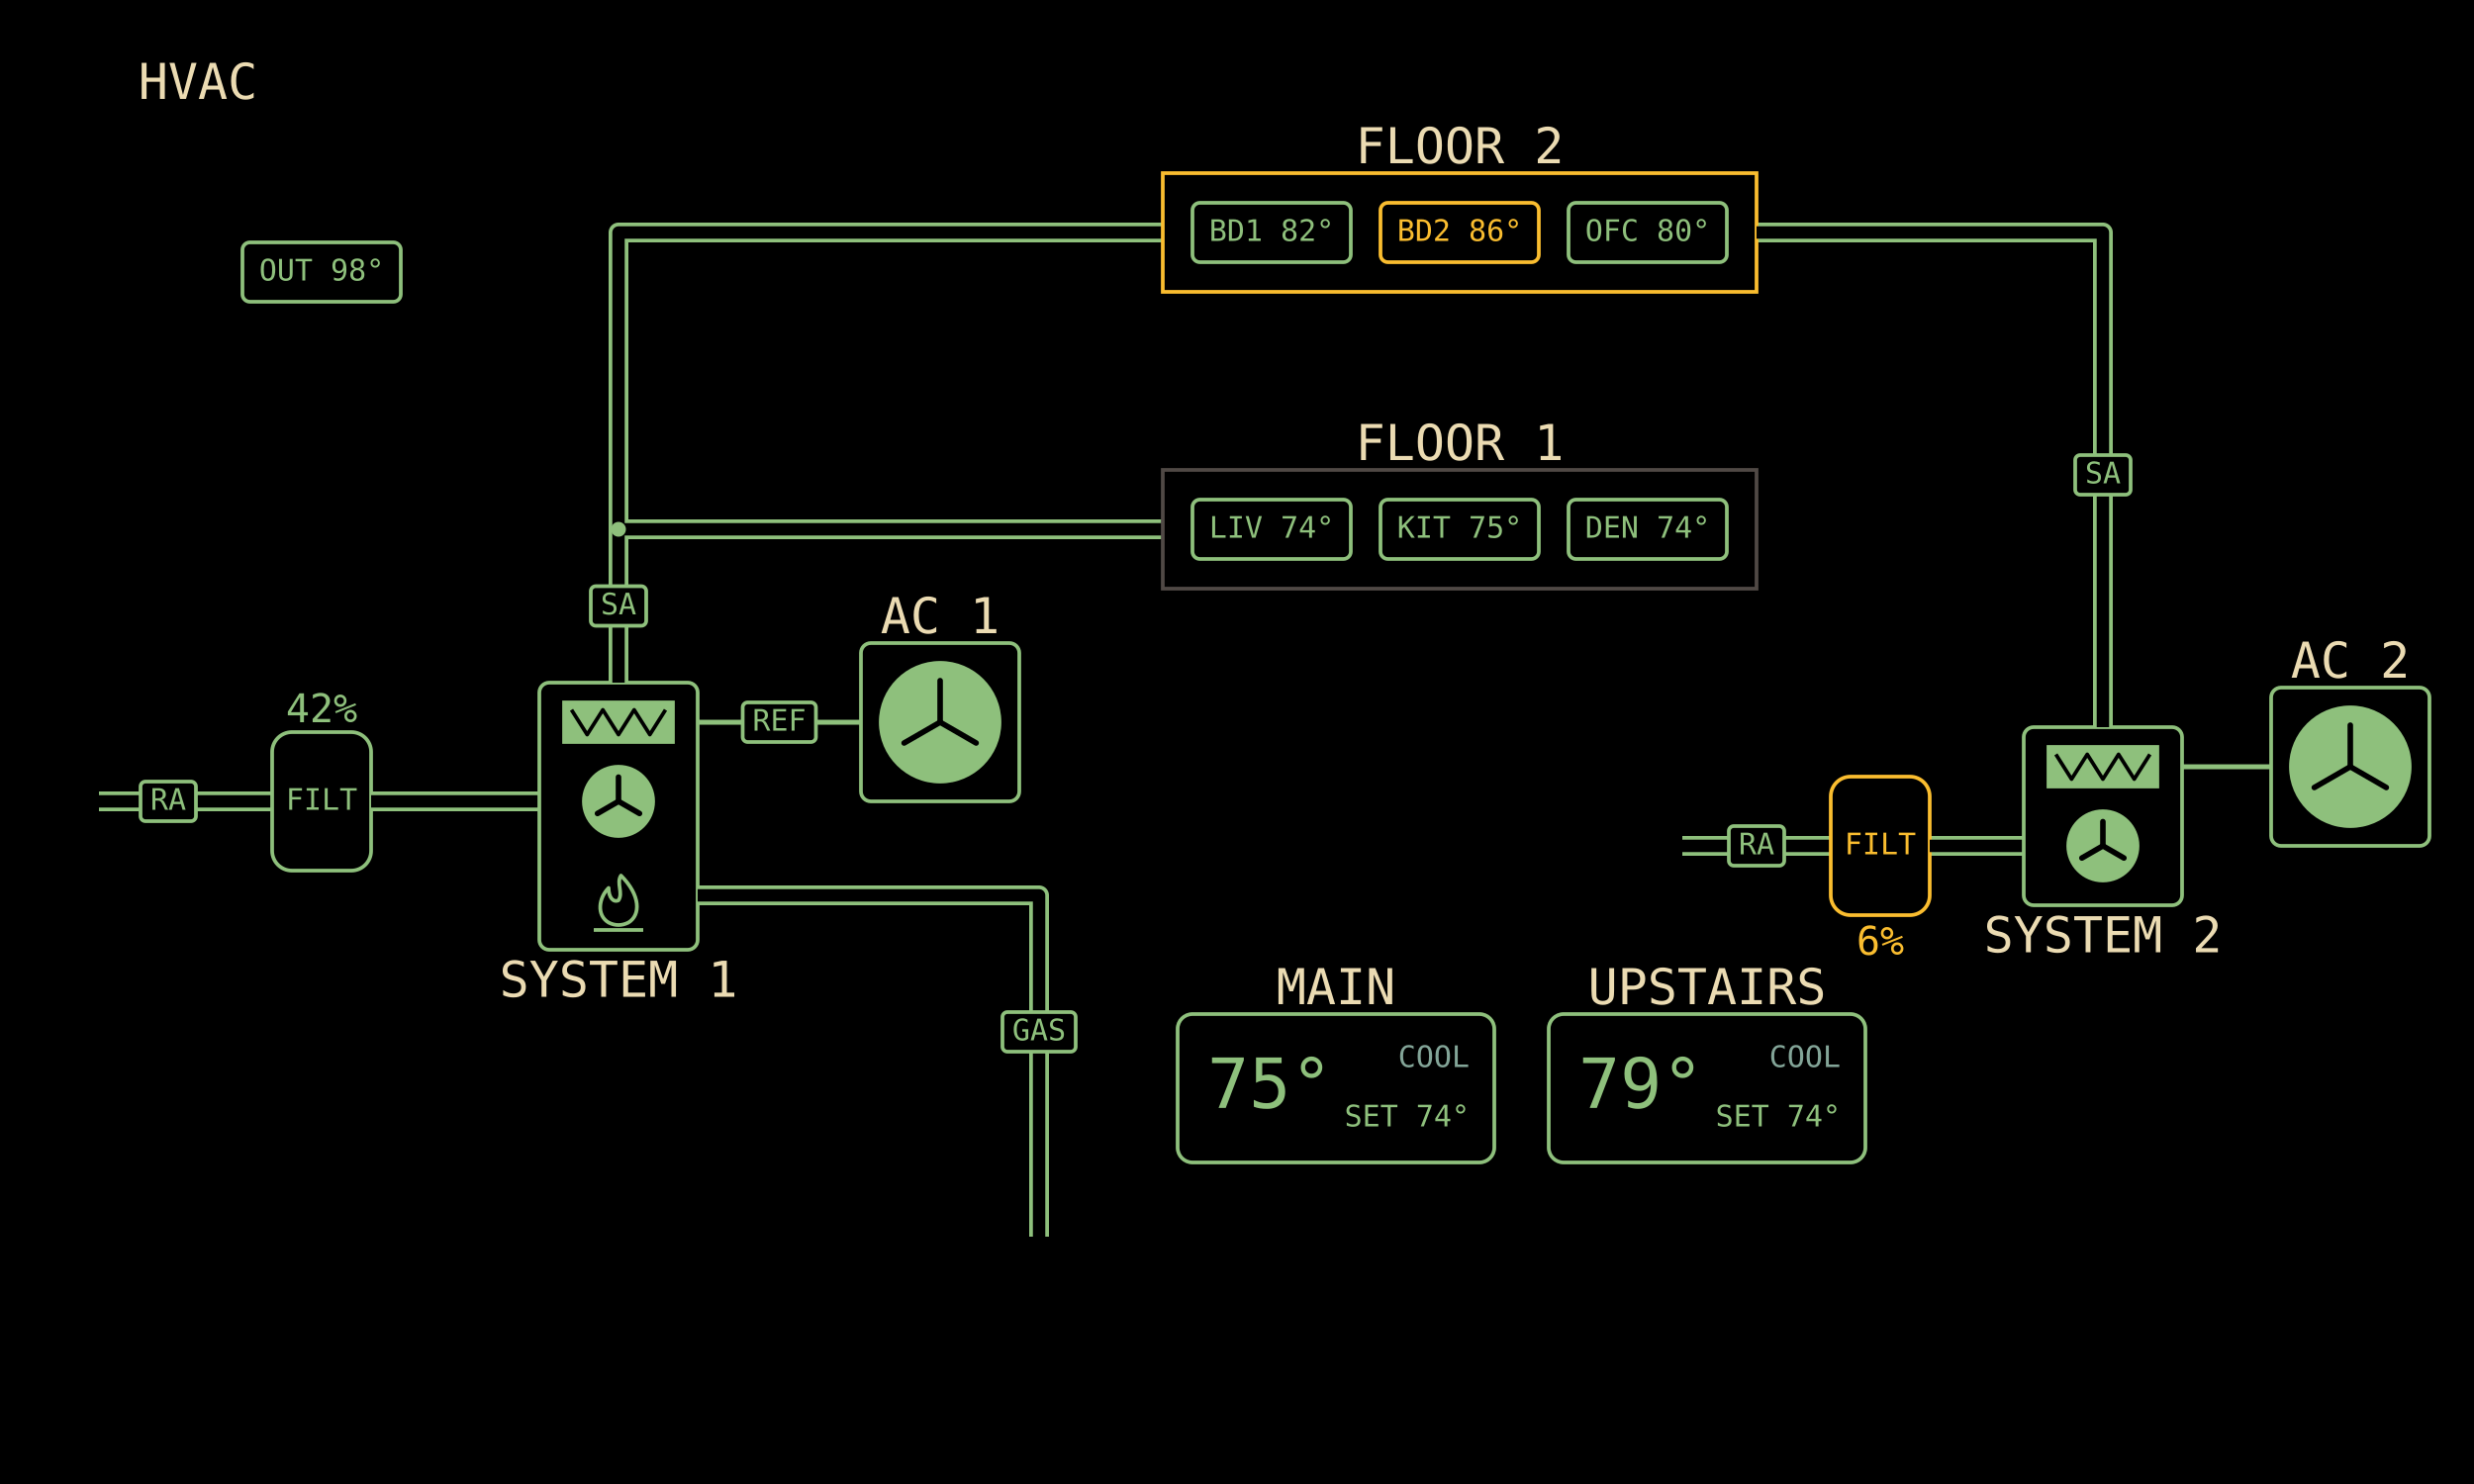
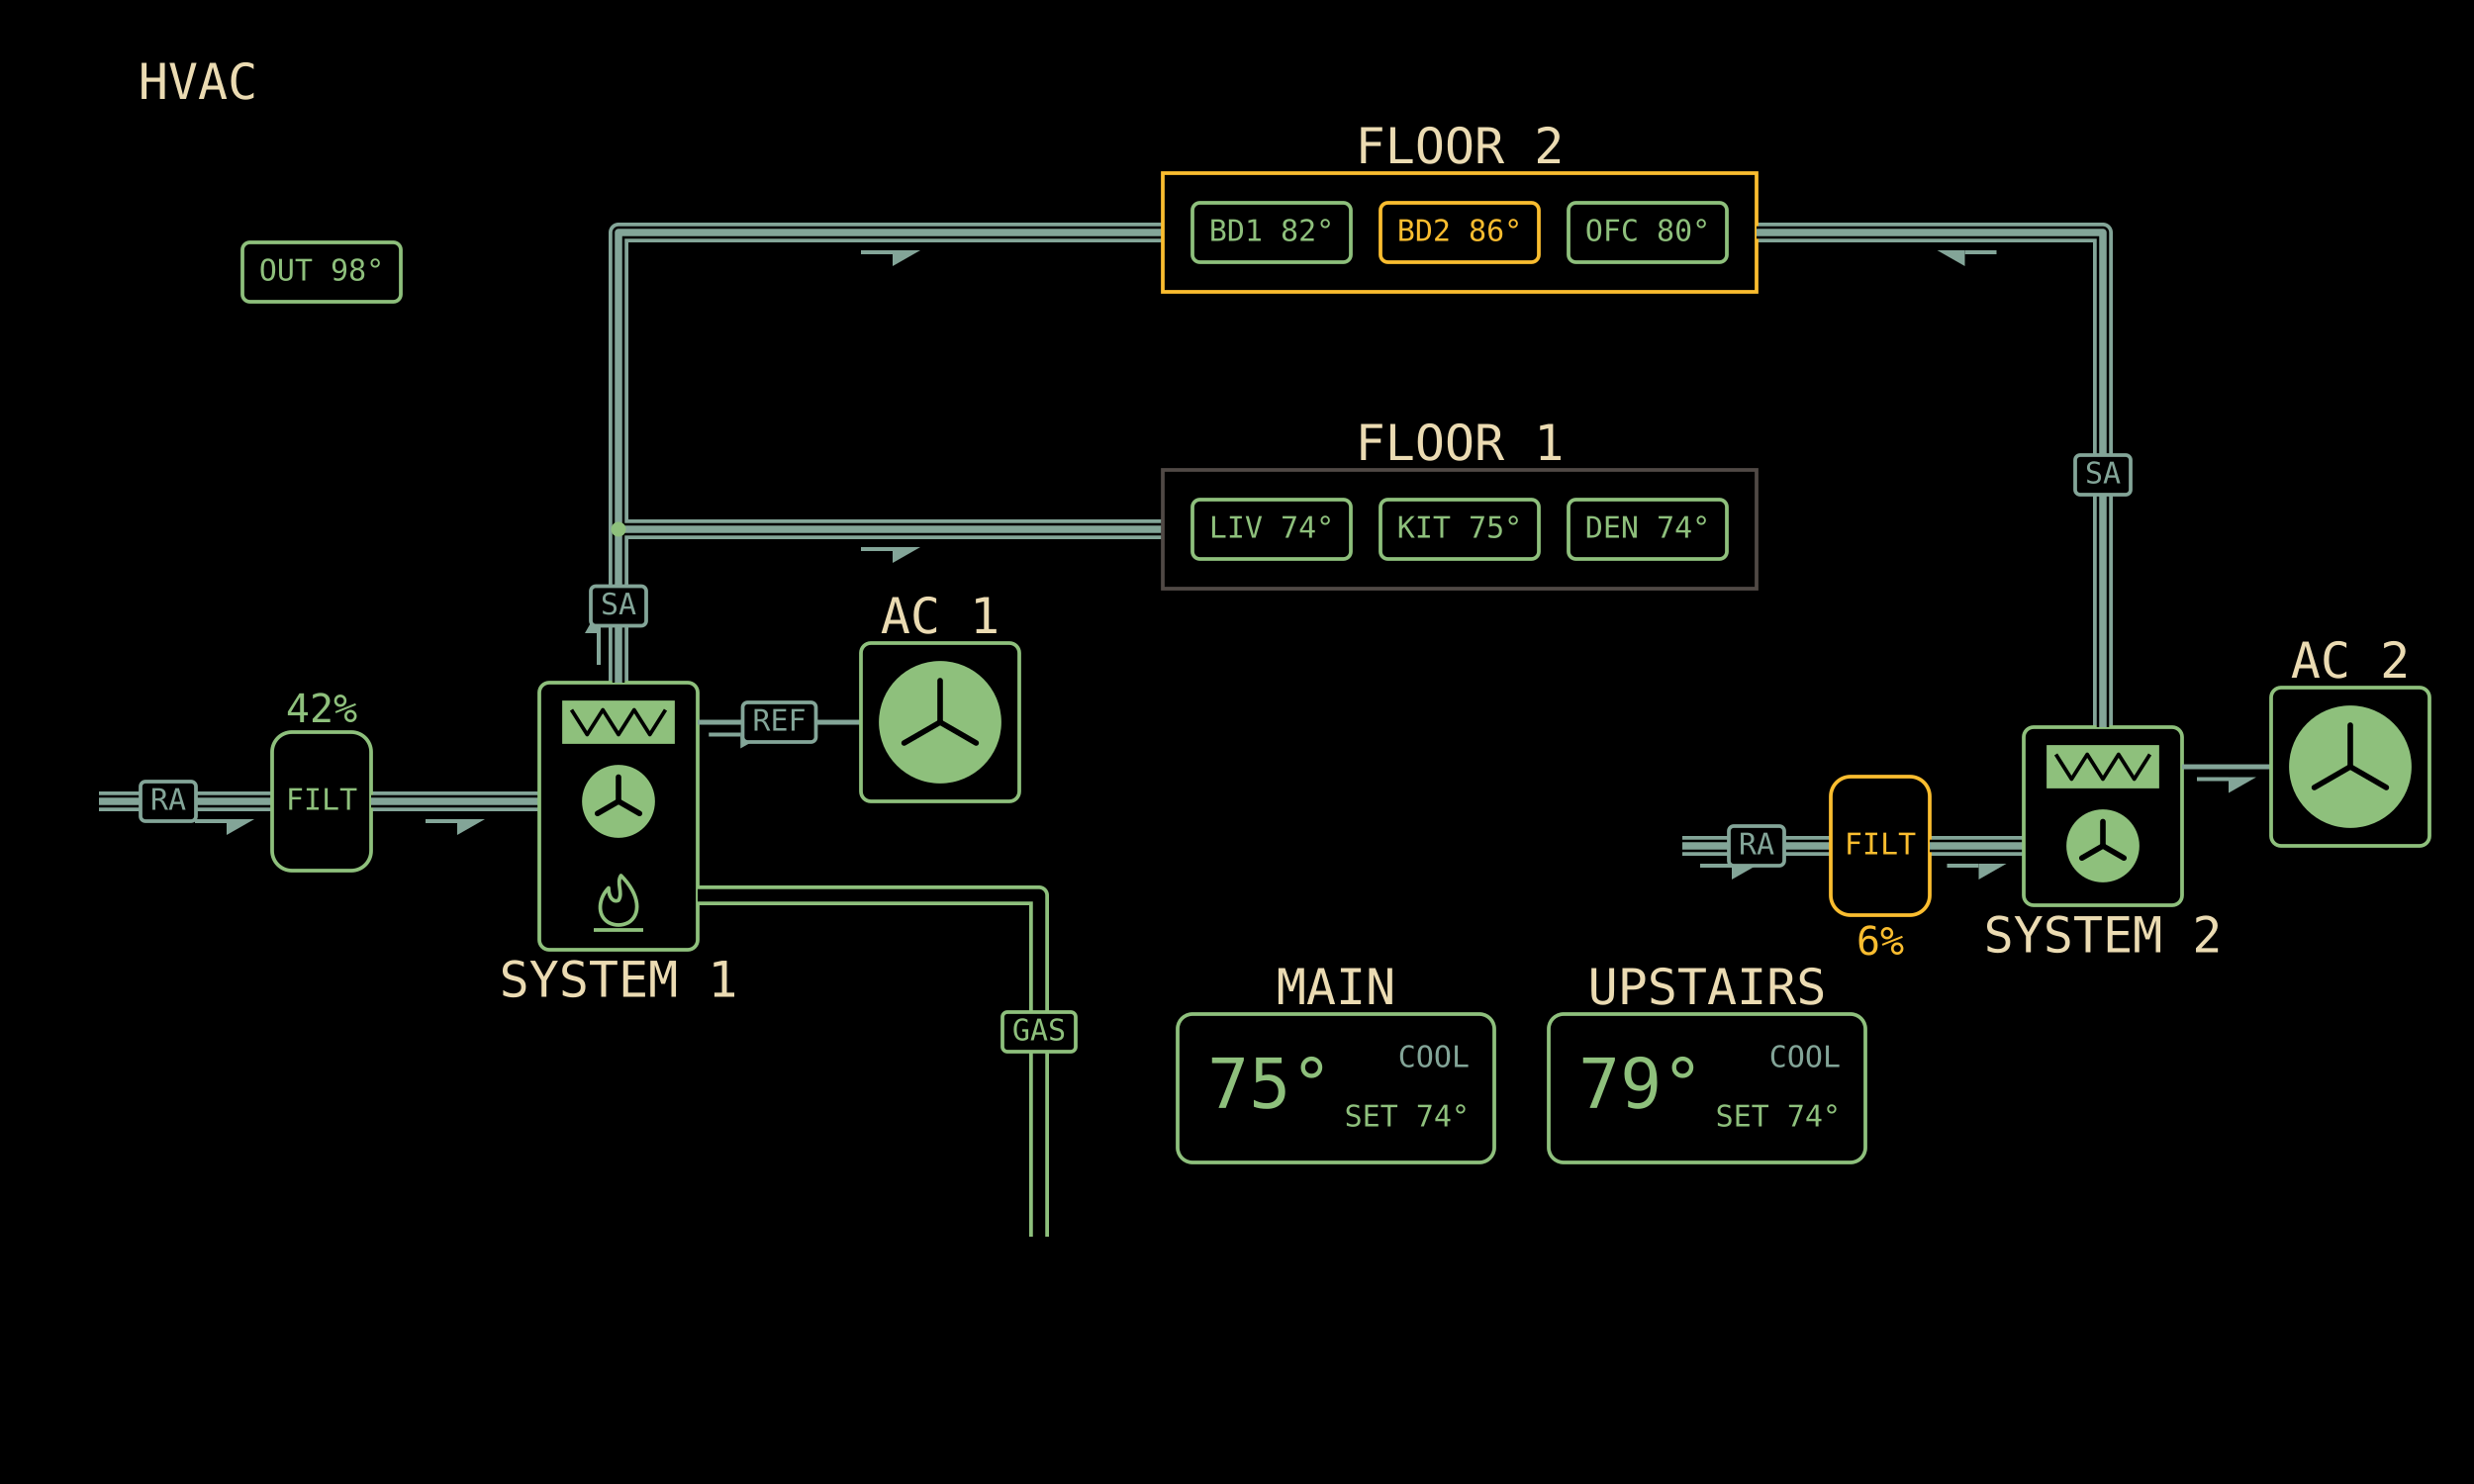
<svg xmlns="http://www.w3.org/2000/svg" viewBox="0 0 1000 600" width="1280" height="768" data-page="hvac" data-theme="mirror">
  <rect x="0" y="0" width="1000" height="600" fill="#000000" />
  <g id="casings">
    <g data-for="return_1">
-       <polyline points="40,324 110,324" fill="none" stroke="#8ec07c" stroke-width="8" stroke-linejoin="round" />
+       <polyline points="40,324 110,324" fill="none" stroke="#83a598" stroke-width="8" stroke-linejoin="round" />
    </g>
    <g data-for="to_furnace">
-       <polyline points="150,324 218,324" fill="none" stroke="#8ec07c" stroke-width="8" stroke-linejoin="round" />
+       <polyline points="150,324 218,324" fill="none" stroke="#83a598" stroke-width="8" stroke-linejoin="round" />
    </g>
    <g data-for="gas">
      <polyline points="420,500 420,362 282,362" fill="none" stroke="#8ec07c" stroke-width="8" stroke-linejoin="round" />
    </g>
    <g data-for="supply_1">
-       <polyline points="250,276 250,214" fill="none" stroke="#8ec07c" stroke-width="8" stroke-linejoin="round" />
+       <polyline points="250,276 250,214" fill="none" stroke="#83a598" stroke-width="8" stroke-linejoin="round" />
    </g>
    <g data-for="to_floor_2">
-       <polyline points="250,214 250,94 470,94" fill="none" stroke="#8ec07c" stroke-width="8" stroke-linejoin="round" />
+       <polyline points="250,214 250,94 470,94" fill="none" stroke="#83a598" stroke-width="8" stroke-linejoin="round" />
    </g>
    <g data-for="to_floor_1">
-       <polyline points="250,214 470,214" fill="none" stroke="#8ec07c" stroke-width="8" stroke-linejoin="round" />
+       <polyline points="250,214 470,214" fill="none" stroke="#83a598" stroke-width="8" stroke-linejoin="round" />
    </g>
    <g data-for="return_2">
-       <polyline points="680,342 740,342" fill="none" stroke="#8ec07c" stroke-width="8" stroke-linejoin="round" />
+       <polyline points="680,342 740,342" fill="none" stroke="#83a598" stroke-width="8" stroke-linejoin="round" />
    </g>
    <g data-for="to_air_handler">
-       <polyline points="780,342 818,342" fill="none" stroke="#8ec07c" stroke-width="8" stroke-linejoin="round" />
+       <polyline points="780,342 818,342" fill="none" stroke="#83a598" stroke-width="8" stroke-linejoin="round" />
    </g>
    <g data-for="supply_2">
-       <polyline points="850,294 850,94 710,94" fill="none" stroke="#8ec07c" stroke-width="8" stroke-linejoin="round" />
+       <polyline points="850,294 850,94 710,94" fill="none" stroke="#83a598" stroke-width="8" stroke-linejoin="round" />
    </g>
  </g>
  <g id="title">
    <text x="80" y="40" text-anchor="middle" font-family="DejaVu Sans Mono, monospace" font-size="20" fill="#ebdbb2">HVAC</text>
  </g>
  <g id="outdoor">
    <rect x="98" y="98" width="64" height="24" rx="3" fill="none" stroke="#8ec07c" stroke-width="1.5" />
    <text x="130" y="110" text-anchor="middle" dominant-baseline="middle" font-family="DejaVu Sans Mono, monospace" font-size="12" fill="#8ec07c">OUT 98°</text>
  </g>
  <g id="return_1">
    <polyline points="40,324 110,324" fill="none" stroke="#000000" stroke-width="5" stroke-linejoin="round" />
-     <rect x="56.8" y="316" width="22.4" height="16" rx="2" fill="#000000" stroke="#8ec07c" stroke-width="1.5" />
-     <text x="68" y="324" text-anchor="middle" dominant-baseline="middle" font-family="DejaVu Sans Mono, monospace" font-size="12" fill="#8ec07c">RA</text>
+     <polyline points="40,324 110,324" fill="none" stroke="#83a598" stroke-width="3" stroke-linejoin="round" />
+     <line x1="78.8" y1="332" x2="91.6" y2="332" stroke="#83a598" stroke-width="1.6" />
+     <polygon points="102.8,331.2 91.6,331.2 91.6,337.6" fill="#83a598" />
+     <rect x="56.8" y="316" width="22.4" height="16" rx="2" fill="#000000" stroke="#83a598" stroke-width="1.5" />
+     <text x="68" y="324" text-anchor="middle" dominant-baseline="middle" font-family="DejaVu Sans Mono, monospace" font-size="12" fill="#83a598">RA</text>
  </g>
  <g id="filter_1">
    <rect x="110" y="296" width="40" height="56" rx="8" fill="none" stroke="#8ec07c" stroke-width="1.5" />
    <text x="130" y="324" text-anchor="middle" dominant-baseline="middle" font-family="DejaVu Sans Mono, monospace" font-size="12" fill="#8ec07c">FILT</text>
    <text x="130" y="292" text-anchor="middle" font-family="DejaVu Sans Mono, monospace" font-size="16" fill="#8ec07c">42%</text>
  </g>
  <g id="to_furnace">
    <polyline points="150,324 218,324" fill="none" stroke="#000000" stroke-width="5" stroke-linejoin="round" />
+     <polyline points="150,324 218,324" fill="none" stroke="#83a598" stroke-width="3" stroke-linejoin="round" />
+     <line x1="172" y1="332" x2="184.8" y2="332" stroke="#83a598" stroke-width="1.6" />
+     <polygon points="196,331.2 184.8,331.2 184.8,337.6" fill="#83a598" />
  </g>
  <g id="furnace">
    <rect x="218" y="276" width="64" height="108" rx="4" fill="none" stroke="#8ec07c" stroke-width="1.5" />
    <rect x="228" y="284" width="44" height="16" fill="#8ec07c" stroke="#8ec07c" stroke-width="1.5" />
    <polyline points="231,287 237.33,297 243.67,287 250,297 256.33,287 262.67,297 269,287" fill="none" stroke="#000000" stroke-width="1.5" stroke-linejoin="round" />
    <circle cx="250" cy="324" r="14" fill="#8ec07c" stroke="#8ec07c" stroke-width="1.5" />
    <line x1="250" y1="324" x2="250" y2="314.2" stroke="#000000" stroke-width="2.25" stroke-linecap="round" />
    <line x1="250" y1="324" x2="241.51" y2="328.9" stroke="#000000" stroke-width="2.25" stroke-linecap="round" />
    <line x1="250" y1="324" x2="258.49" y2="328.9" stroke="#000000" stroke-width="2.25" stroke-linecap="round" />
    <path d="M251 354 C259 362 259 370 254 373 Q250 375 246 373 C241 370 242 363 246 359 C246 363 248 365 250 364 C252 361 249 357 251 354 Z" fill="none" stroke-linejoin="round" stroke="#8ec07c" stroke-width="1.5" />
    <line x1="240" y1="376" x2="260" y2="376" stroke="#8ec07c" stroke-width="1.5" />
    <text x="250" y="403" text-anchor="middle" font-family="DejaVu Sans Mono, monospace" font-size="20" fill="#ebdbb2">SYSTEM 1</text>
  </g>
  <g id="refrigerant_1">
-     <polyline points="282,292 348,292" fill="none" stroke="#8ec07c" stroke-width="2" stroke-linejoin="round" />
-     <rect x="300.2" y="284" width="29.6" height="16" rx="2" fill="#000000" stroke="#8ec07c" stroke-width="1.5" />
-     <text x="315" y="292" text-anchor="middle" dominant-baseline="middle" font-family="DejaVu Sans Mono, monospace" font-size="12" fill="#8ec07c">REF</text>
+     <polyline points="282,292 348,292" fill="none" stroke="#83a598" stroke-width="2" stroke-linejoin="round" />
+     <line x1="286.5" y1="297" x2="299.3" y2="297" stroke="#83a598" stroke-width="1.6" />
+     <polygon points="310.5,296.2 299.3,296.2 299.3,302.6" fill="#83a598" />
+     <rect x="300.2" y="284" width="29.6" height="16" rx="2" fill="#000000" stroke="#83a598" stroke-width="1.5" />
+     <text x="315" y="292" text-anchor="middle" dominant-baseline="middle" font-family="DejaVu Sans Mono, monospace" font-size="12" fill="#83a598">REF</text>
  </g>
  <g id="condenser_1">
    <rect x="348" y="260" width="64" height="64" rx="4" fill="none" stroke="#8ec07c" stroke-width="1.5" />
    <circle cx="380" cy="292" r="24" fill="#8ec07c" stroke="#8ec07c" stroke-width="1.5" />
    <line x1="380" y1="292" x2="380" y2="275.2" stroke="#000000" stroke-width="2.25" stroke-linecap="round" />
    <line x1="380" y1="292" x2="365.45" y2="300.4" stroke="#000000" stroke-width="2.25" stroke-linecap="round" />
    <line x1="380" y1="292" x2="394.55" y2="300.4" stroke="#000000" stroke-width="2.25" stroke-linecap="round" />
    <text x="380" y="256" text-anchor="middle" font-family="DejaVu Sans Mono, monospace" font-size="20" fill="#ebdbb2">AC 1</text>
  </g>
  <g id="gas">
    <polyline points="420,500 420,362 282,362" fill="none" stroke="#000000" stroke-width="5" stroke-linejoin="round" />
    <rect x="405.2" y="409.2" width="29.6" height="16" rx="2" fill="#000000" stroke="#8ec07c" stroke-width="1.5" />
    <text x="420" y="417.2" text-anchor="middle" dominant-baseline="middle" font-family="DejaVu Sans Mono, monospace" font-size="12" fill="#8ec07c">GAS</text>
  </g>
  <g id="supply_1">
    <polyline points="250,276 250,214" fill="none" stroke="#000000" stroke-width="5" stroke-linejoin="round" />
-     <rect x="238.8" y="237" width="22.4" height="16" rx="2" fill="#000000" stroke="#8ec07c" stroke-width="1.5" />
-     <text x="250" y="245" text-anchor="middle" dominant-baseline="middle" font-family="DejaVu Sans Mono, monospace" font-size="12" fill="#8ec07c">SA</text>
+     <polyline points="250,276 250,214" fill="none" stroke="#83a598" stroke-width="3" stroke-linejoin="round" />
+     <line x1="242" y1="268.8" x2="242" y2="256" stroke="#83a598" stroke-width="1.6" />
+     <polygon points="242.8,244.8 242.8,256 236.4,256" fill="#83a598" />
+     <rect x="238.8" y="237" width="22.4" height="16" rx="2" fill="#000000" stroke="#83a598" stroke-width="1.5" />
+     <text x="250" y="245" text-anchor="middle" dominant-baseline="middle" font-family="DejaVu Sans Mono, monospace" font-size="12" fill="#83a598">SA</text>
  </g>
  <g id="to_floor_2">
    <polyline points="250,214 250,94 470,94" fill="none" stroke="#000000" stroke-width="5" stroke-linejoin="round" />
+     <polyline points="250,214 250,94 470,94" fill="none" stroke="#83a598" stroke-width="3" stroke-linejoin="round" />
+     <line x1="348" y1="102" x2="360.8" y2="102" stroke="#83a598" stroke-width="1.6" />
+     <polygon points="372,101.2 360.8,101.2 360.8,107.6" fill="#83a598" />
  </g>
  <g id="to_floor_1">
    <polyline points="250,214 470,214" fill="none" stroke="#000000" stroke-width="5" stroke-linejoin="round" />
+     <polyline points="250,214 470,214" fill="none" stroke="#83a598" stroke-width="3" stroke-linejoin="round" />
+     <line x1="348" y1="222" x2="360.8" y2="222" stroke="#83a598" stroke-width="1.6" />
+     <polygon points="372,221.2 360.8,221.2 360.8,227.6" fill="#83a598" />
  </g>
  <g id="floor_2">
    <rect x="470" y="70" width="240" height="48" fill="none" stroke="#fabd2f" stroke-width="1.5" />
    <g id="floor_2.bed_1">
      <rect x="482" y="82" width="64" height="24" rx="3" fill="none" stroke="#8ec07c" stroke-width="1.5" />
      <text x="514" y="94" text-anchor="middle" dominant-baseline="middle" font-family="DejaVu Sans Mono, monospace" font-size="12" fill="#8ec07c">BD1 82°</text>
    </g>
    <g id="floor_2.bed_2">
      <rect x="558" y="82" width="64" height="24" rx="3" fill="none" stroke="#fabd2f" stroke-width="1.5" />
      <text x="590" y="94" text-anchor="middle" dominant-baseline="middle" font-family="DejaVu Sans Mono, monospace" font-size="12" fill="#fabd2f">BD2 86°</text>
    </g>
    <g id="floor_2.office">
      <rect x="634" y="82" width="64" height="24" rx="3" fill="none" stroke="#8ec07c" stroke-width="1.5" />
      <text x="666" y="94" text-anchor="middle" dominant-baseline="middle" font-family="DejaVu Sans Mono, monospace" font-size="12" fill="#8ec07c">OFC 80°</text>
    </g>
    <text x="590" y="66" text-anchor="middle" font-family="DejaVu Sans Mono, monospace" font-size="20" fill="#ebdbb2">FLOOR 2</text>
  </g>
  <g id="floor_1">
    <rect x="470" y="190" width="240" height="48" fill="none" stroke="#504945" stroke-width="1.5" />
    <g id="floor_1.living">
      <rect x="482" y="202" width="64" height="24" rx="3" fill="none" stroke="#8ec07c" stroke-width="1.5" />
      <text x="514" y="214" text-anchor="middle" dominant-baseline="middle" font-family="DejaVu Sans Mono, monospace" font-size="12" fill="#8ec07c">LIV 74°</text>
    </g>
    <g id="floor_1.kitchen">
      <rect x="558" y="202" width="64" height="24" rx="3" fill="none" stroke="#8ec07c" stroke-width="1.5" />
      <text x="590" y="214" text-anchor="middle" dominant-baseline="middle" font-family="DejaVu Sans Mono, monospace" font-size="12" fill="#8ec07c">KIT 75°</text>
    </g>
    <g id="floor_1.den">
      <rect x="634" y="202" width="64" height="24" rx="3" fill="none" stroke="#8ec07c" stroke-width="1.5" />
      <text x="666" y="214" text-anchor="middle" dominant-baseline="middle" font-family="DejaVu Sans Mono, monospace" font-size="12" fill="#8ec07c">DEN 74°</text>
    </g>
    <text x="590" y="186" text-anchor="middle" font-family="DejaVu Sans Mono, monospace" font-size="20" fill="#ebdbb2">FLOOR 1</text>
  </g>
  <g id="return_2">
    <polyline points="680,342 740,342" fill="none" stroke="#000000" stroke-width="5" stroke-linejoin="round" />
-     <rect x="698.8" y="334" width="22.4" height="16" rx="2" fill="#000000" stroke="#8ec07c" stroke-width="1.5" />
-     <text x="710" y="342" text-anchor="middle" dominant-baseline="middle" font-family="DejaVu Sans Mono, monospace" font-size="12" fill="#8ec07c">RA</text>
+     <polyline points="680,342 740,342" fill="none" stroke="#83a598" stroke-width="3" stroke-linejoin="round" />
+     <line x1="687.2" y1="350" x2="700" y2="350" stroke="#83a598" stroke-width="1.6" />
+     <polygon points="711.2,349.2 700,349.2 700,355.6" fill="#83a598" />
+     <rect x="698.8" y="334" width="22.4" height="16" rx="2" fill="#000000" stroke="#83a598" stroke-width="1.5" />
+     <text x="710" y="342" text-anchor="middle" dominant-baseline="middle" font-family="DejaVu Sans Mono, monospace" font-size="12" fill="#83a598">RA</text>
  </g>
  <g id="filter_2">
    <rect x="740" y="314" width="40" height="56" rx="8" fill="none" stroke="#fabd2f" stroke-width="1.5" />
    <text x="760" y="342" text-anchor="middle" dominant-baseline="middle" font-family="DejaVu Sans Mono, monospace" font-size="12" fill="#fabd2f">FILT</text>
    <text x="760" y="386" text-anchor="middle" font-family="DejaVu Sans Mono, monospace" font-size="16" fill="#fabd2f">6%</text>
  </g>
  <g id="to_air_handler">
    <polyline points="780,342 818,342" fill="none" stroke="#000000" stroke-width="5" stroke-linejoin="round" />
+     <polyline points="780,342 818,342" fill="none" stroke="#83a598" stroke-width="3" stroke-linejoin="round" />
+     <line x1="787" y1="350" x2="799.8" y2="350" stroke="#83a598" stroke-width="1.6" />
+     <polygon points="811,349.2 799.8,349.2 799.8,355.6" fill="#83a598" />
  </g>
  <g id="air_handler">
    <rect x="818" y="294" width="64" height="72" rx="4" fill="none" stroke="#8ec07c" stroke-width="1.5" />
    <rect x="828" y="302" width="44" height="16" fill="#8ec07c" stroke="#8ec07c" stroke-width="1.5" />
    <polyline points="831,305 837.33,315 843.67,305 850,315 856.33,305 862.67,315 869,305" fill="none" stroke="#000000" stroke-width="1.5" stroke-linejoin="round" />
    <circle cx="850" cy="342" r="14" fill="#8ec07c" stroke="#8ec07c" stroke-width="1.5" />
    <line x1="850" y1="342" x2="850" y2="332.2" stroke="#000000" stroke-width="2.25" stroke-linecap="round" />
    <line x1="850" y1="342" x2="841.51" y2="346.9" stroke="#000000" stroke-width="2.25" stroke-linecap="round" />
    <line x1="850" y1="342" x2="858.49" y2="346.9" stroke="#000000" stroke-width="2.25" stroke-linecap="round" />
    <text x="850" y="385" text-anchor="middle" font-family="DejaVu Sans Mono, monospace" font-size="20" fill="#ebdbb2">SYSTEM 2</text>
  </g>
  <g id="refrigerant_2">
-     <polyline points="882,310 918,310" fill="none" stroke="#8ec07c" stroke-width="2" stroke-linejoin="round" />
+     <polyline points="882,310 918,310" fill="none" stroke="#83a598" stroke-width="2" stroke-linejoin="round" />
+     <line x1="888" y1="315" x2="900.8" y2="315" stroke="#83a598" stroke-width="1.6" />
+     <polygon points="912,314.2 900.8,314.2 900.8,320.6" fill="#83a598" />
  </g>
  <g id="condenser_2">
    <rect x="918" y="278" width="64" height="64" rx="4" fill="none" stroke="#8ec07c" stroke-width="1.5" />
    <circle cx="950" cy="310" r="24" fill="#8ec07c" stroke="#8ec07c" stroke-width="1.5" />
    <line x1="950" y1="310" x2="950" y2="293.2" stroke="#000000" stroke-width="2.25" stroke-linecap="round" />
    <line x1="950" y1="310" x2="935.45" y2="318.4" stroke="#000000" stroke-width="2.25" stroke-linecap="round" />
    <line x1="950" y1="310" x2="964.55" y2="318.4" stroke="#000000" stroke-width="2.25" stroke-linecap="round" />
    <text x="950" y="274" text-anchor="middle" font-family="DejaVu Sans Mono, monospace" font-size="20" fill="#ebdbb2">AC 2</text>
  </g>
  <g id="supply_2">
    <polyline points="850,294 850,94 710,94" fill="none" stroke="#000000" stroke-width="5" stroke-linejoin="round" />
-     <rect x="838.8" y="184" width="22.4" height="16" rx="2" fill="#000000" stroke="#8ec07c" stroke-width="1.5" />
-     <text x="850" y="192" text-anchor="middle" dominant-baseline="middle" font-family="DejaVu Sans Mono, monospace" font-size="12" fill="#8ec07c">SA</text>
+     <polyline points="850,294 850,94 710,94" fill="none" stroke="#83a598" stroke-width="3" stroke-linejoin="round" />
+     <line x1="807" y1="102" x2="794.2" y2="102" stroke="#83a598" stroke-width="1.6" />
+     <polygon points="783,101.2 794.2,101.2 794.2,107.6" fill="#83a598" />
+     <rect x="838.8" y="184" width="22.4" height="16" rx="2" fill="#000000" stroke="#83a598" stroke-width="1.5" />
+     <text x="850" y="192" text-anchor="middle" dominant-baseline="middle" font-family="DejaVu Sans Mono, monospace" font-size="12" fill="#83a598">SA</text>
  </g>
  <g id="main">
    <rect x="476" y="410" width="128" height="60" rx="6" fill="none" stroke="#8ec07c" stroke-width="1.5" />
    <text x="488" y="440" text-anchor="start" dominant-baseline="middle" font-family="DejaVu Sans Mono, monospace" font-size="28" fill="#8ec07c">75°</text>
    <text x="594" y="428" text-anchor="end" dominant-baseline="middle" font-family="DejaVu Sans Mono, monospace" font-size="12" fill="#83a598">COOL</text>
    <text x="594" y="452" text-anchor="end" dominant-baseline="middle" font-family="DejaVu Sans Mono, monospace" font-size="12" fill="#8ec07c">SET 74°</text>
    <text x="540" y="406" text-anchor="middle" font-family="DejaVu Sans Mono, monospace" font-size="20" fill="#ebdbb2">MAIN</text>
  </g>
  <g id="upstairs">
    <rect x="626" y="410" width="128" height="60" rx="6" fill="none" stroke="#8ec07c" stroke-width="1.5" />
    <text x="638" y="440" text-anchor="start" dominant-baseline="middle" font-family="DejaVu Sans Mono, monospace" font-size="28" fill="#8ec07c">79°</text>
    <text x="744" y="428" text-anchor="end" dominant-baseline="middle" font-family="DejaVu Sans Mono, monospace" font-size="12" fill="#83a598">COOL</text>
    <text x="744" y="452" text-anchor="end" dominant-baseline="middle" font-family="DejaVu Sans Mono, monospace" font-size="12" fill="#8ec07c">SET 74°</text>
    <text x="690" y="406" text-anchor="middle" font-family="DejaVu Sans Mono, monospace" font-size="20" fill="#ebdbb2">UPSTAIRS</text>
  </g>
  <g id="trunk">
    <circle cx="250" cy="214" r="3" fill="#8ec07c" />
  </g>
</svg>
